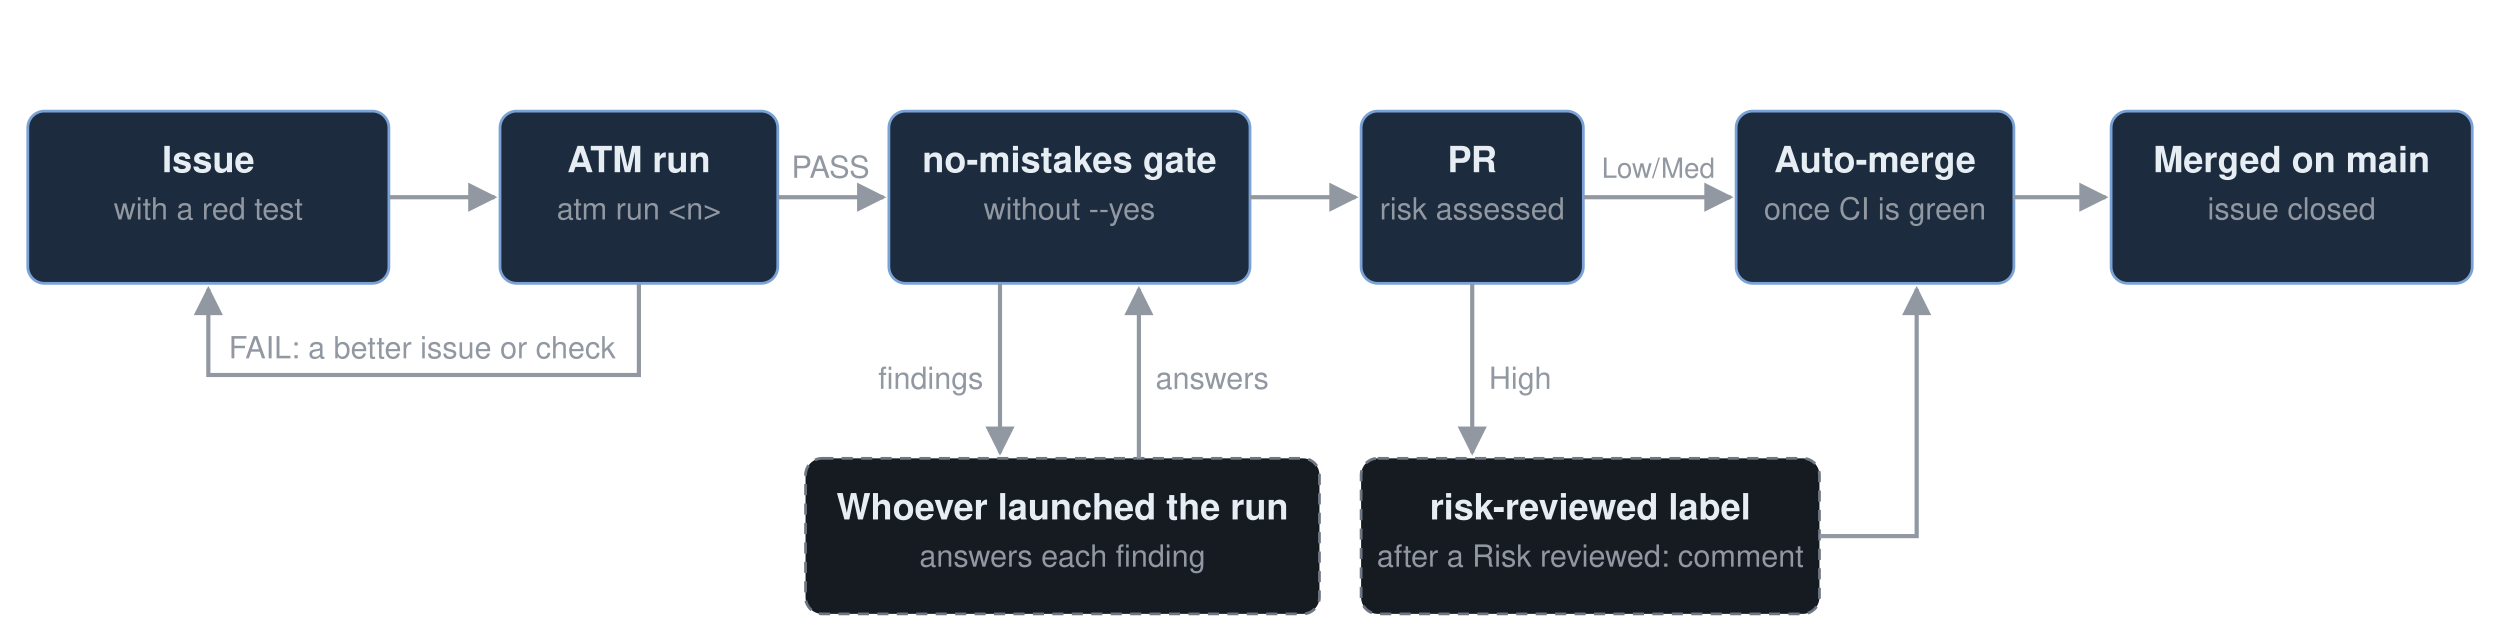
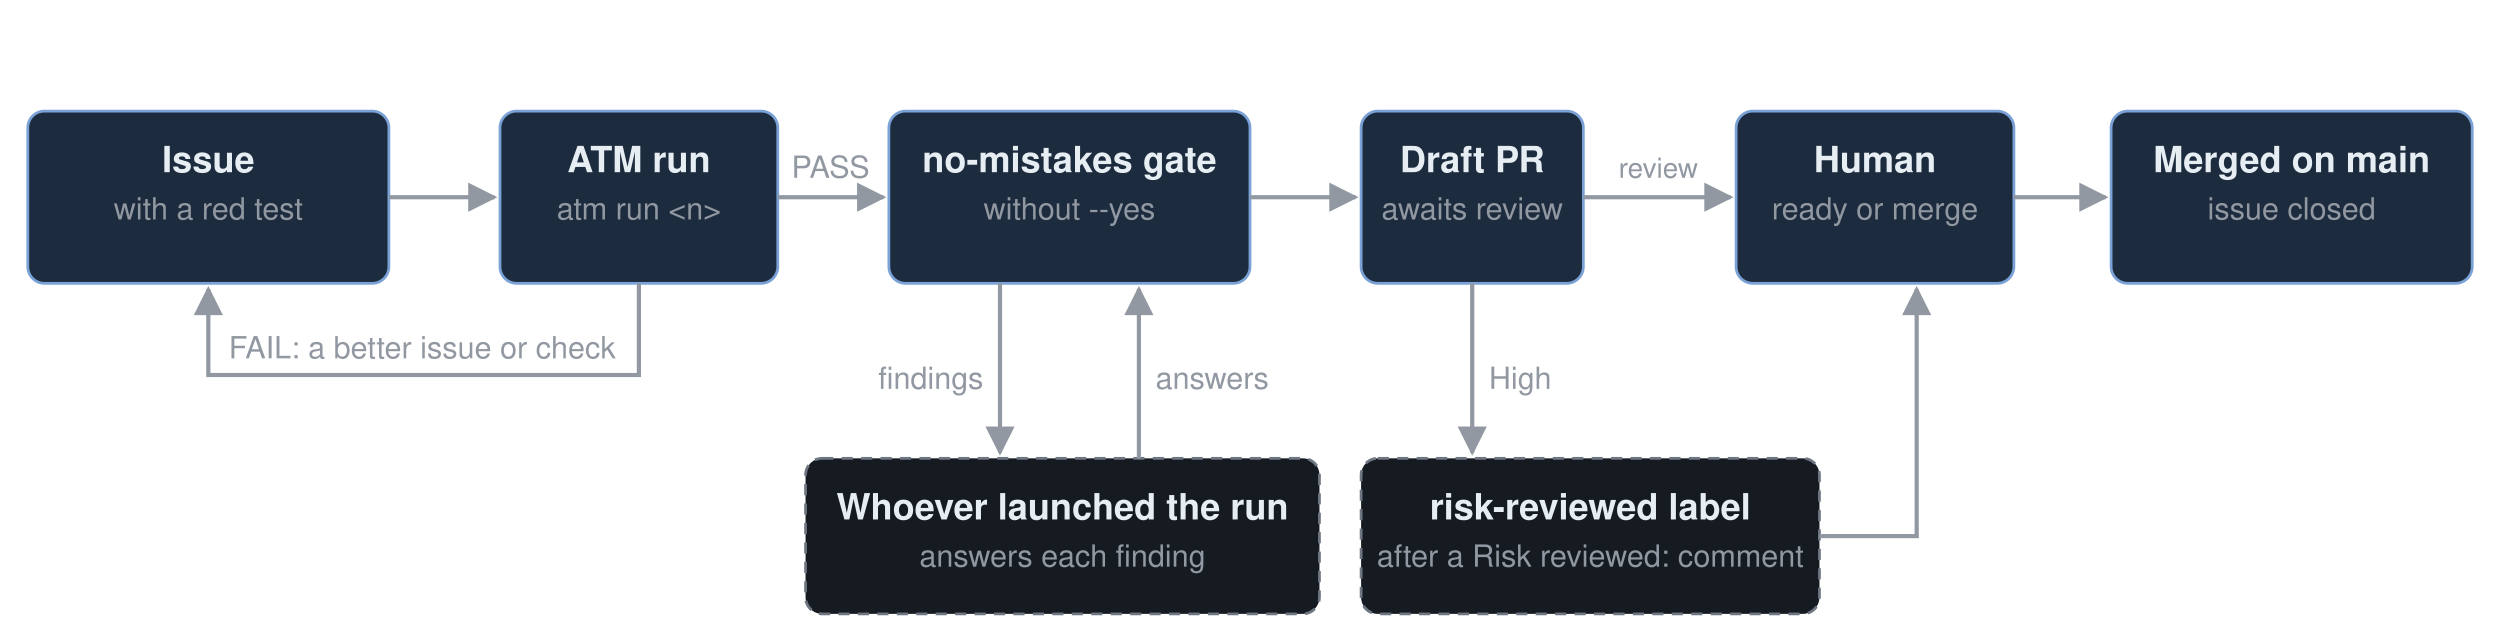
- <svg xmlns="http://www.w3.org/2000/svg" viewBox="0 0 900 230" width="900" height="230" role="img" aria-label="The loop. An issue with a red test goes to an ATM run. FAIL goes back to the issue. PASS goes to the no-mistakes gate; its findings go to whoever launched the run, who answers them, then the gate opens a PR. A Low or Medium risk PR gets auto-merge; a High risk one waits for the risk-reviewed label. Merged on main, the issue closes.">
+ <svg xmlns="http://www.w3.org/2000/svg" viewBox="0 0 900 230" width="900" height="230" role="img" aria-label="The loop. An issue with a red test goes to an ATM run. FAIL goes back to the issue. PASS reaches contract review and then the no-mistakes gate; its findings go to whoever launched the run, who answers them, then the gate opens a draft PR. A human reviews it and decides when it is ready; applicable merge rules then apply.">
  <defs>
    <marker id="ar" viewBox="0 0 10 10" refX="9" refY="5" markerWidth="7" markerHeight="7" orient="auto-start-reverse">
      <path d="M0 0L10 5L0 10z" fill="#9198a1" />
    </marker>
  </defs>
  <g font-family="-apple-system,BlinkMacSystemFont,'Segoe UI',Helvetica,Arial,sans-serif" font-size="13" fill="#e6edf3">
    <rect x="10" y="40" width="130" height="62" rx="6" fill="#1c2b3d" stroke="#7aa2d6" />
    <text x="75.0" y="62" text-anchor="middle" font-weight="600">Issue</text>
    <text x="75.0" y="79" text-anchor="middle" font-size="11" fill="#9198a1">with a red test</text>
    <rect x="180" y="40" width="100" height="62" rx="6" fill="#1c2b3d" stroke="#7aa2d6" />
    <text x="230.0" y="62" text-anchor="middle" font-weight="600">ATM run</text>
    <text x="230.0" y="79" text-anchor="middle" font-size="11" fill="#9198a1">atm run &lt;n&gt;</text>
    <rect x="320" y="40" width="130" height="62" rx="6" fill="#1c2b3d" stroke="#7aa2d6" />
    <text x="385.0" y="62" text-anchor="middle" font-weight="600">no-mistakes gate</text>
    <text x="385.0" y="79" text-anchor="middle" font-size="11" fill="#9198a1">without --yes</text>
    <rect x="490" y="40" width="80" height="62" rx="6" fill="#1c2b3d" stroke="#7aa2d6" />
-     <text x="530.0" y="62" text-anchor="middle" font-weight="600">PR</text>
-     <text x="530.0" y="79" text-anchor="middle" font-size="11" fill="#9198a1">risk assessed</text>
+     <text x="530.0" y="62" text-anchor="middle" font-weight="600">Draft PR</text>
+     <text x="530.0" y="79" text-anchor="middle" font-size="11" fill="#9198a1">awaits review</text>
    <rect x="625" y="40" width="100" height="62" rx="6" fill="#1c2b3d" stroke="#7aa2d6" />
-     <text x="675.0" y="62" text-anchor="middle" font-weight="600">Auto-merge</text>
-     <text x="675.0" y="79" text-anchor="middle" font-size="11" fill="#9198a1">once CI is green</text>
+     <text x="675.0" y="62" text-anchor="middle" font-weight="600">Human</text>
+     <text x="675.0" y="79" text-anchor="middle" font-size="11" fill="#9198a1">ready or merge</text>
    <rect x="760" y="40" width="130" height="62" rx="6" fill="#1c2b3d" stroke="#7aa2d6" />
    <text x="825.0" y="62" text-anchor="middle" font-weight="600">Merged on main</text>
    <text x="825.0" y="79" text-anchor="middle" font-size="11" fill="#9198a1">issue closed</text>
    <path d="M140 71H178" stroke="#9198a1" stroke-width="1.5" fill="none" marker-end="url(#ar)" />
    <path d="M280 71H318" stroke="#9198a1" stroke-width="1.5" fill="none" marker-end="url(#ar)" />
    <text x="299" y="64" text-anchor="middle" font-size="11" fill="#9198a1">PASS</text>
    <path d="M450 71H488" stroke="#9198a1" stroke-width="1.5" fill="none" marker-end="url(#ar)" />
    <path d="M570 71H623" stroke="#9198a1" stroke-width="1.5" fill="none" marker-end="url(#ar)" />
-     <text x="597" y="64" text-anchor="middle" font-size="10" fill="#9198a1">Low/Med</text>
+     <text x="597" y="64" text-anchor="middle" font-size="10" fill="#9198a1">review</text>
    <path d="M725 71H758" stroke="#9198a1" stroke-width="1.5" fill="none" marker-end="url(#ar)" />
    <path d="M230 102V135H75V104" stroke="#9198a1" stroke-width="1.5" fill="none" marker-end="url(#ar)" />
    <text x="152" y="129" text-anchor="middle" font-size="11" fill="#9198a1">FAIL: a better issue or check</text>
    <rect x="290" y="165" width="185" height="56" rx="6" fill="#161b22" stroke="#6e7681" stroke-dasharray="4 3" />
    <text x="382.5" y="187" text-anchor="middle" font-weight="600">Whoever launched the run</text>
    <text x="382.5" y="204" text-anchor="middle" font-size="11" fill="#9198a1">answers each finding</text>
    <path d="M360 102V163" stroke="#9198a1" stroke-width="1.5" fill="none" marker-end="url(#ar)" />
    <text x="354" y="140" text-anchor="end" font-size="11" fill="#9198a1">findings</text>
    <path d="M410 165V104" stroke="#9198a1" stroke-width="1.5" fill="none" marker-end="url(#ar)" />
    <text x="416" y="140" text-anchor="start" font-size="11" fill="#9198a1">answers</text>
    <rect x="490" y="165" width="165" height="56" rx="6" fill="#161b22" stroke="#6e7681" stroke-dasharray="4 3" />
    <text x="572.5" y="187" text-anchor="middle" font-weight="600">risk-reviewed label</text>
    <text x="572.5" y="204" text-anchor="middle" font-size="11" fill="#9198a1">after a Risk reviewed: comment</text>
    <path d="M530 102V163" stroke="#9198a1" stroke-width="1.5" fill="none" marker-end="url(#ar)" />
    <text x="536" y="140" text-anchor="start" font-size="11" fill="#9198a1">High</text>
    <path d="M655 193H690V104" stroke="#9198a1" stroke-width="1.5" fill="none" marker-end="url(#ar)" />
  </g>
</svg>
